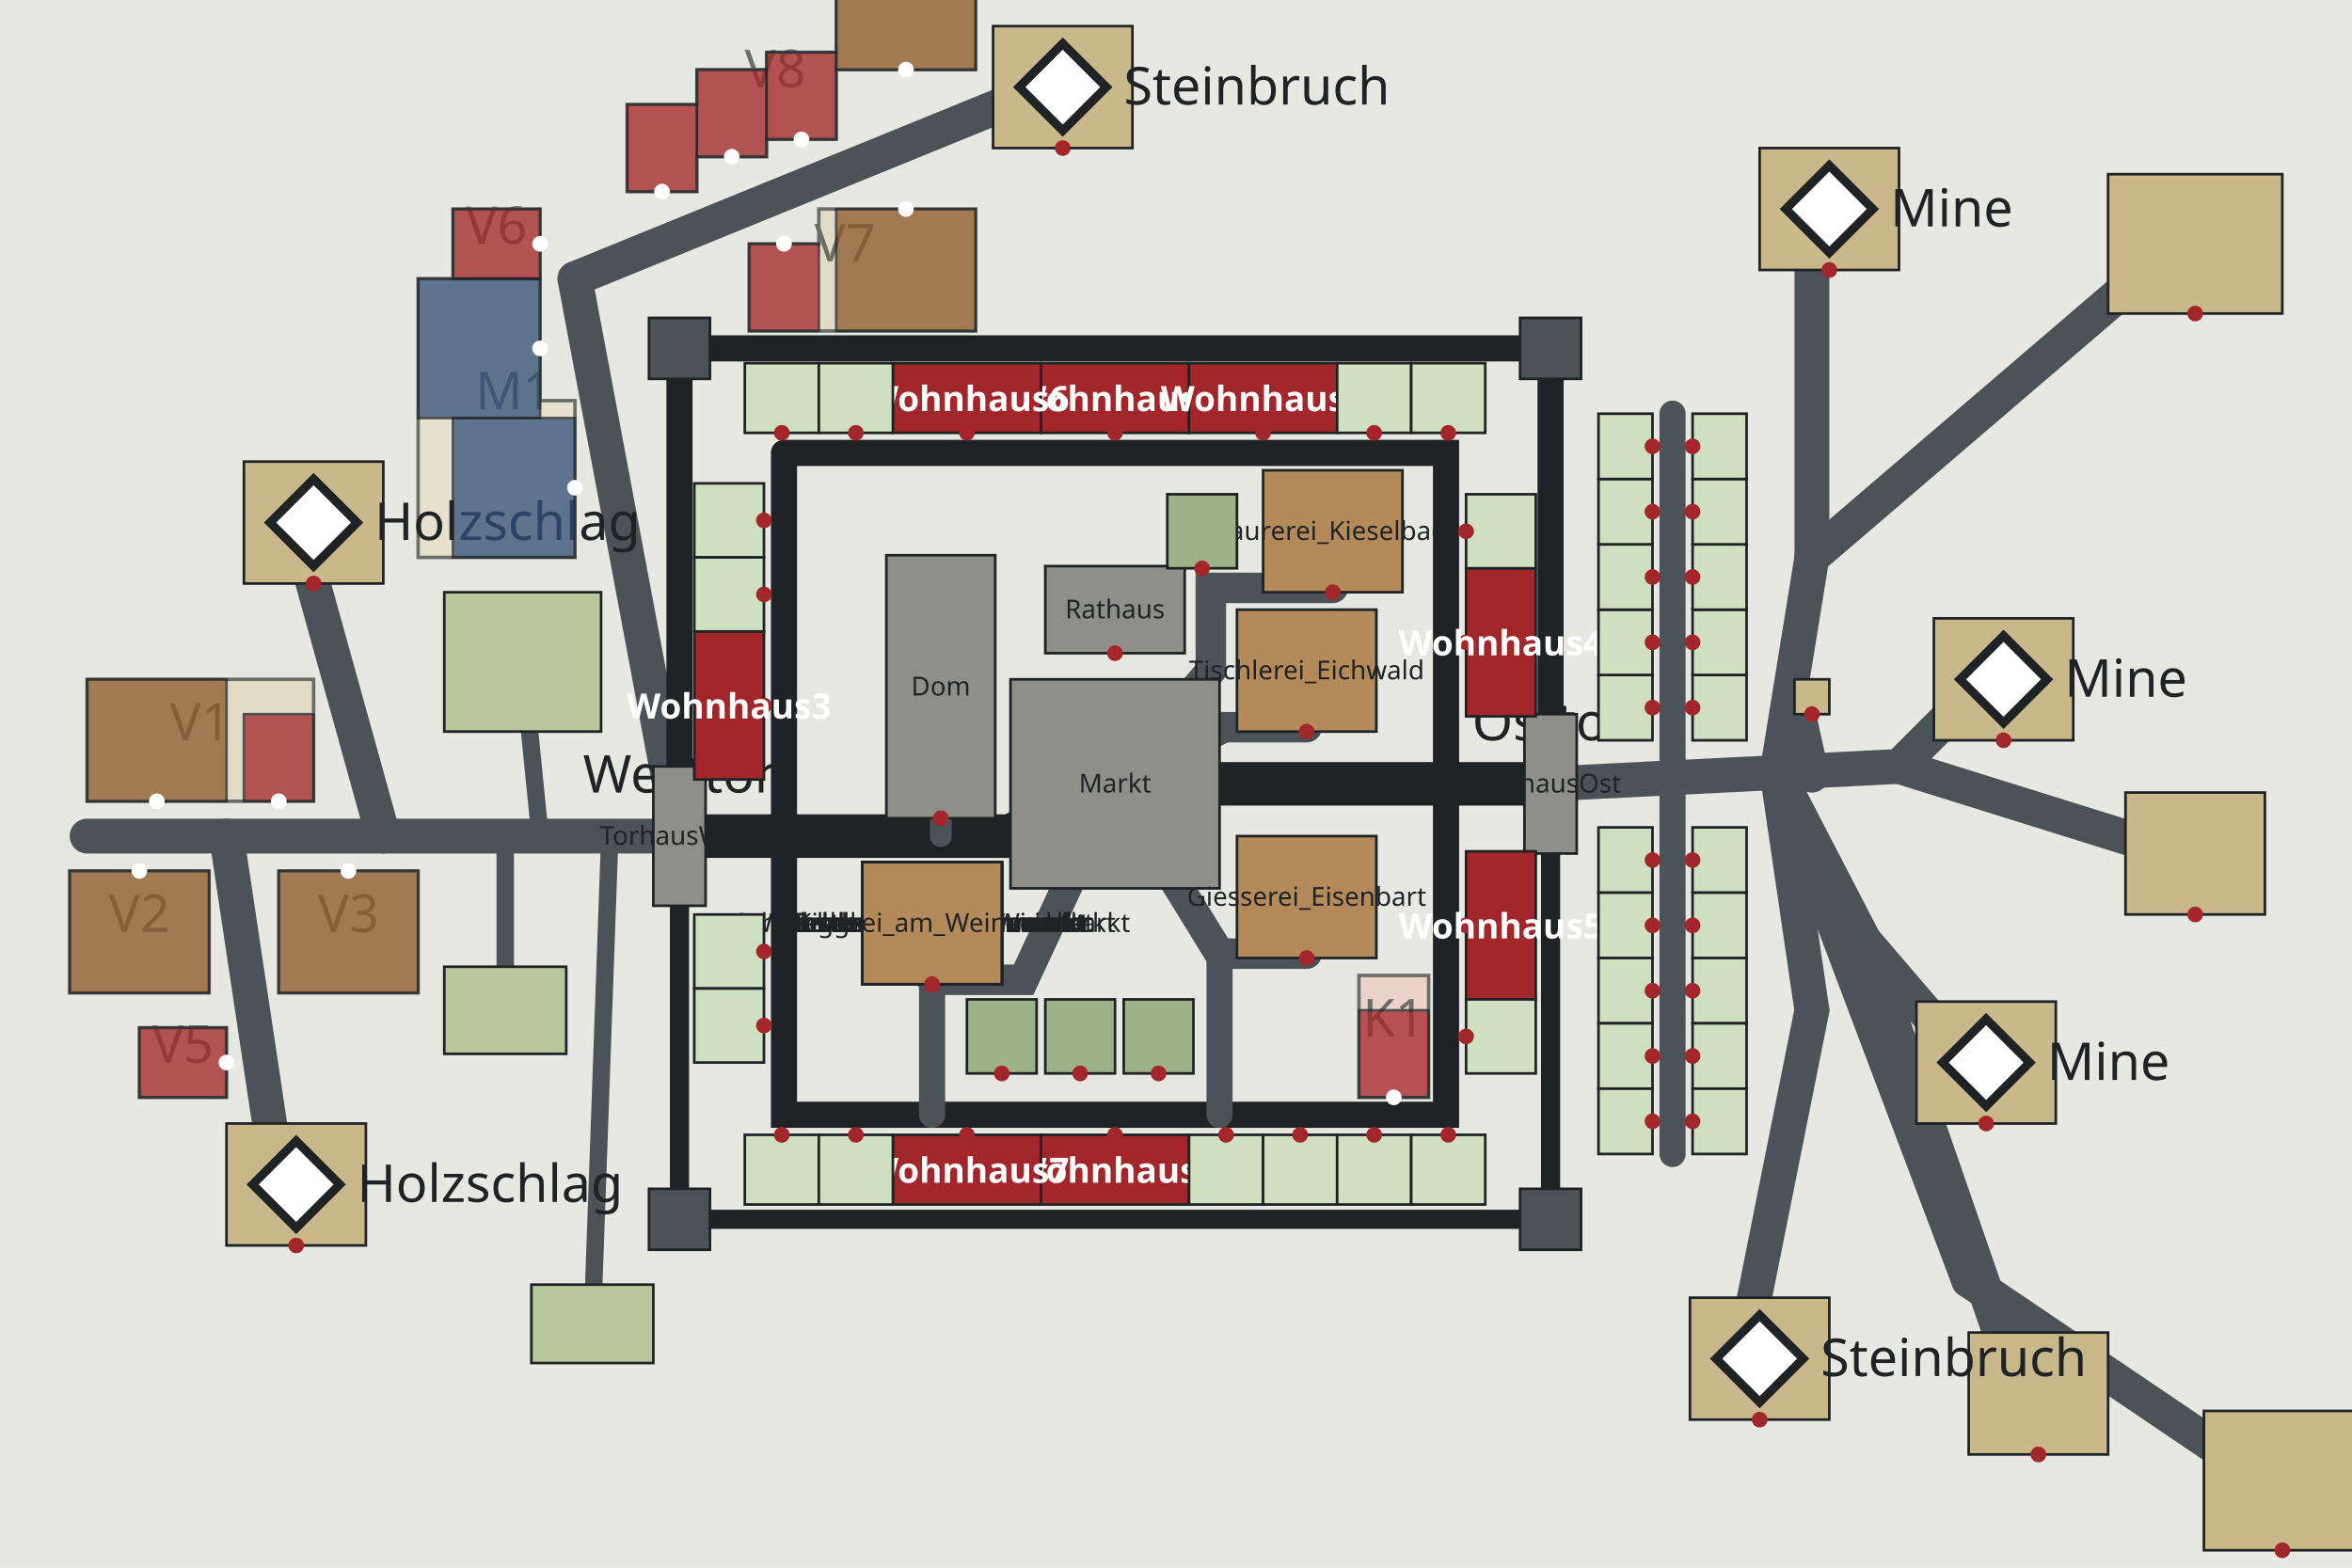
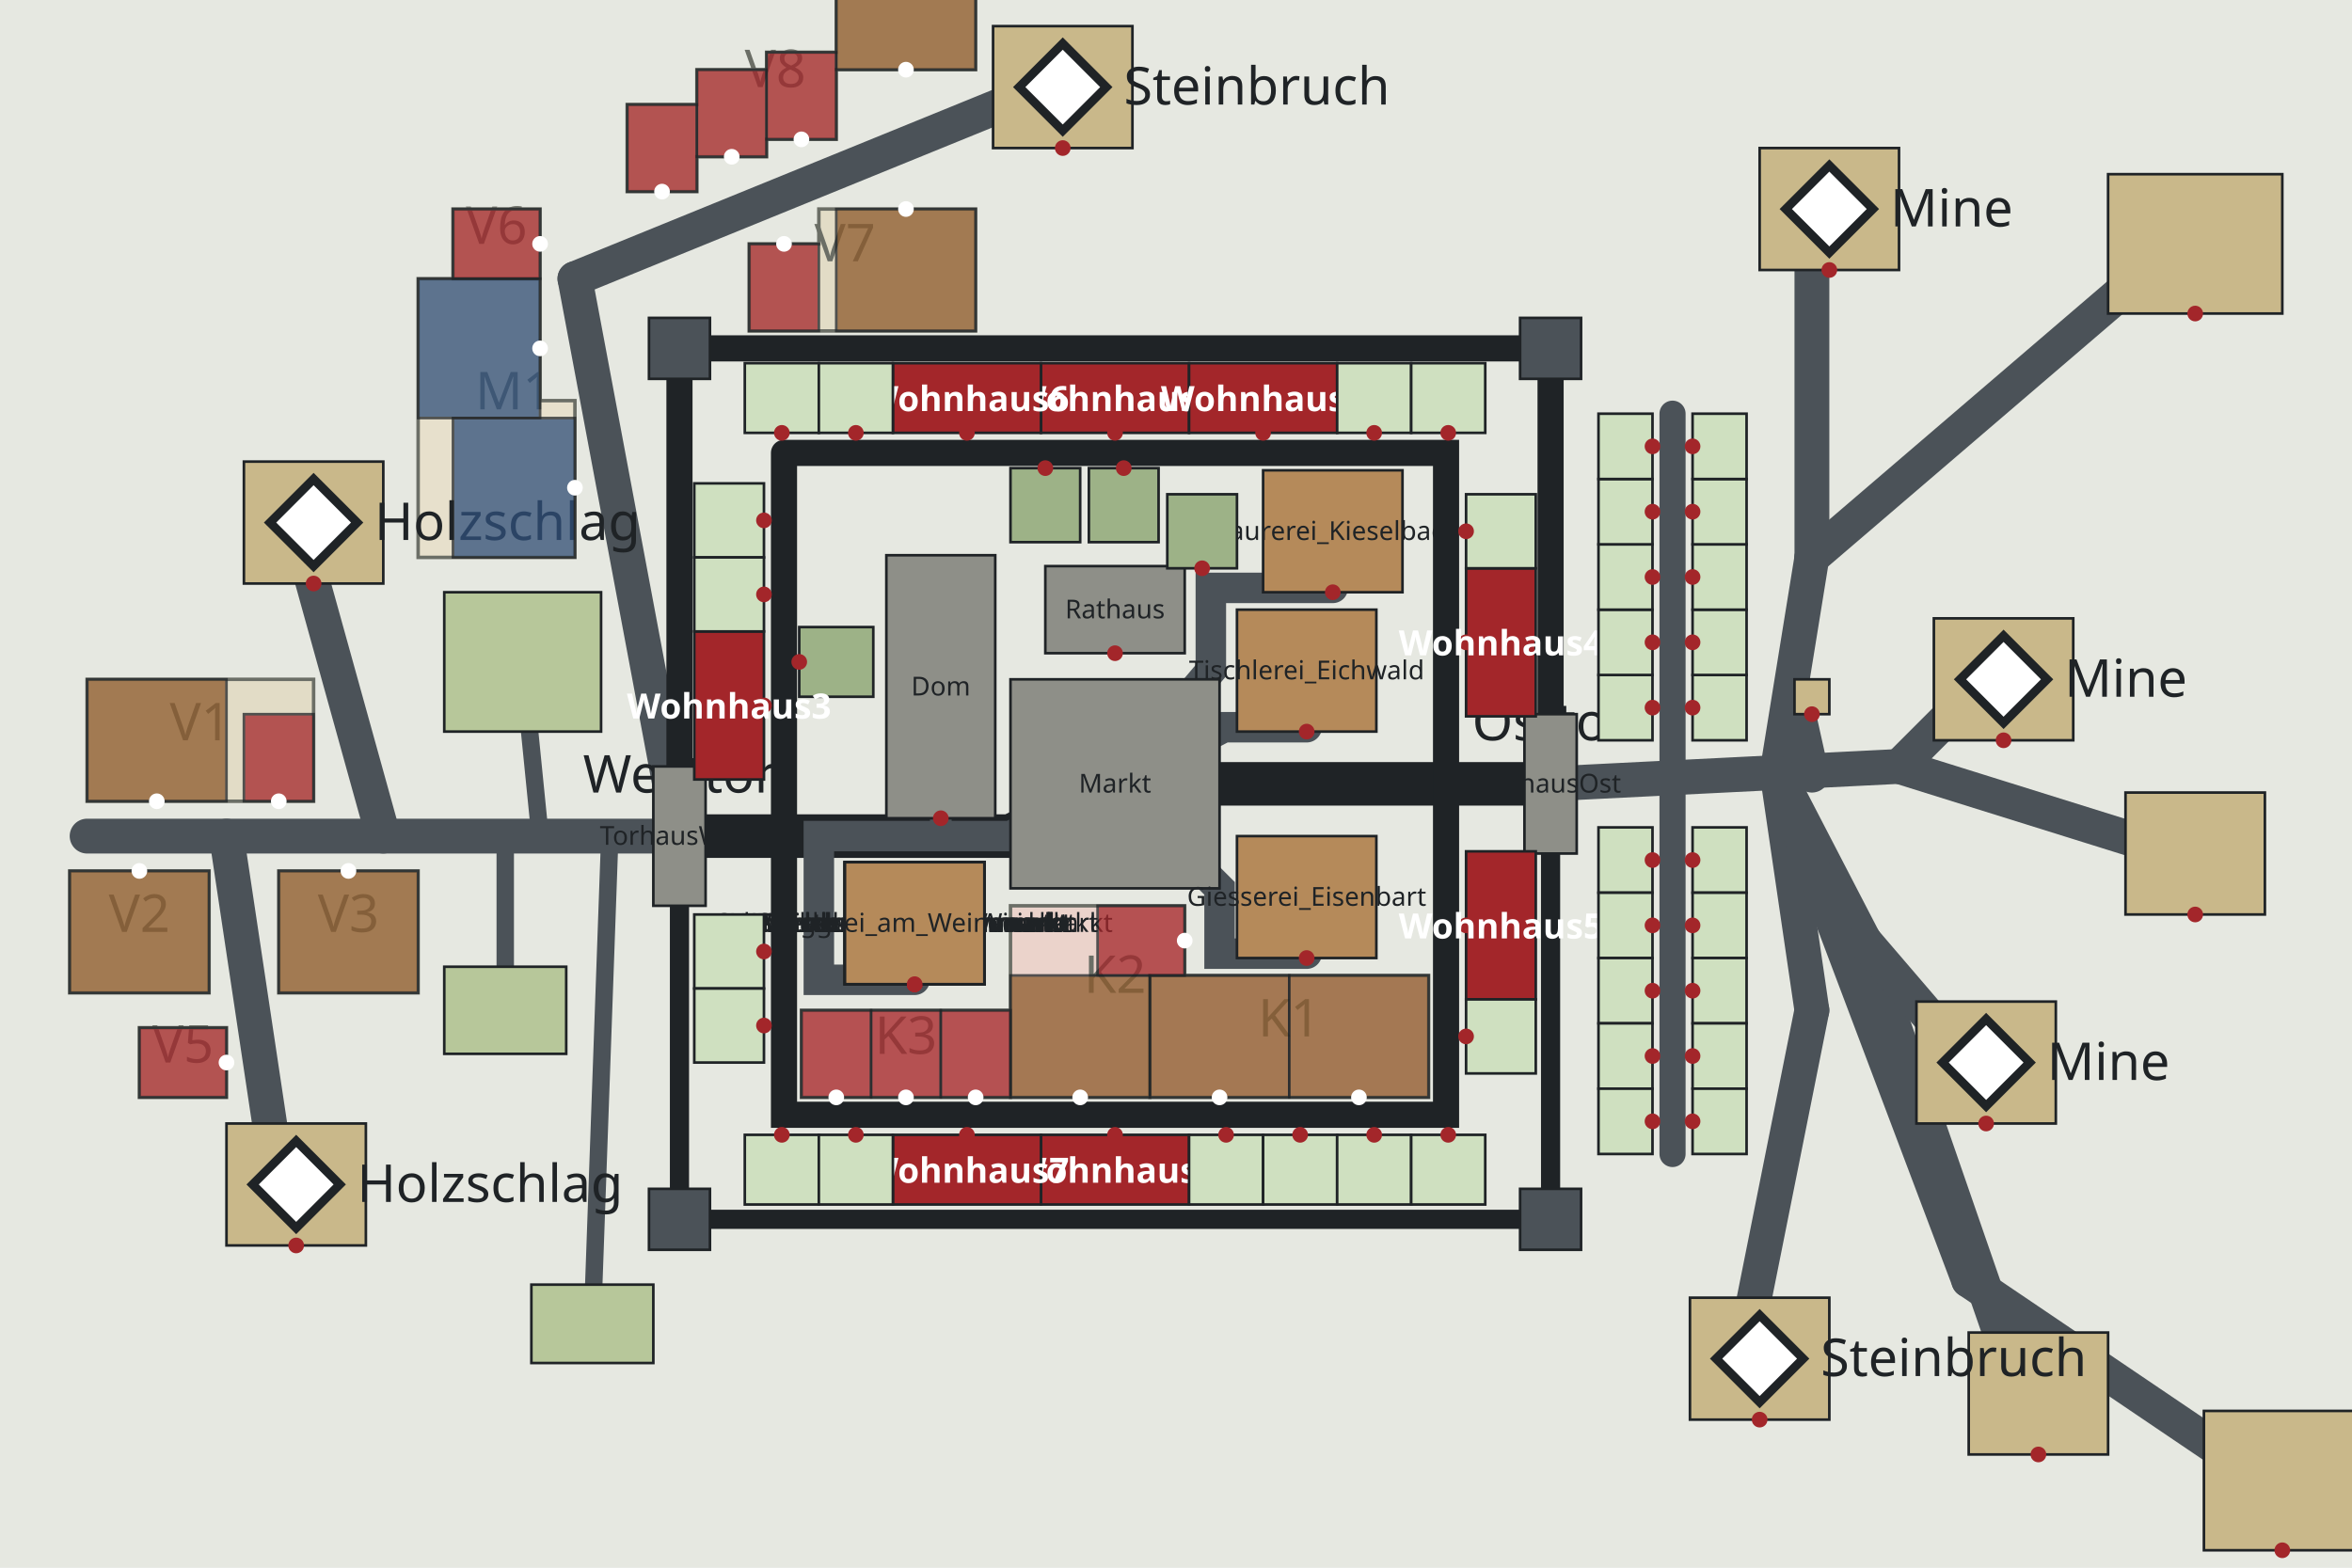
<svg xmlns="http://www.w3.org/2000/svg" viewBox="-128 -90 270 180" font-family="sans-serif">
  <rect x="-128" y="-90" width="270" height="180" fill="#E6E8E1" />
-   <polygon points="28,22 36,22 36,36 28,36" fill="#EBD3CB" stroke="#6B6E66" stroke-width="0.4" />
+   <polygon points="4,22 36,22 36,36 4,36" fill="#EBD3CB" stroke="#6B6E66" stroke-width="0.4" />
+   <polygon points="-12,14 8,14 8,22 4,22 4,36 -12,36" fill="#EBD3CB" stroke="#6B6E66" stroke-width="0.4" />
+   <polygon points="-36,26 -12,26 -12,36 -36,36" fill="#EBD3CB" stroke="#6B6E66" stroke-width="0.4" />
  <polygon points="-118,-12 -92,-12 -92,2 -118,2" fill="#E2DCC6" stroke="#6B6E66" stroke-width="0.4" />
  <polygon points="-120,10 -104,10 -104,24 -120,24" fill="#E2DCC6" stroke="#6B6E66" stroke-width="0.4" />
  <polygon points="-96,10 -80,10 -80,24 -96,24" fill="#E2DCC6" stroke="#6B6E66" stroke-width="0.4" />
  <polygon points="-112,28 -102,28 -102,36 -112,36" fill="#E2DCC6" stroke="#6B6E66" stroke-width="0.4" />
  <polygon points="-80,-58 -66,-58 -66,-44 -62,-44 -62,-26 -80,-26" fill="#E7E0CC" stroke="#6B6E66" stroke-width="0.4" />
  <polygon points="-76,-66 -66,-66 -66,-58 -76,-58" fill="#E2DCC6" stroke="#6B6E66" stroke-width="0.4" />
  <polygon points="-42,-62 -34,-62 -34,-66 -16,-66 -16,-52 -42,-52" fill="#E2DCC6" stroke="#6B6E66" stroke-width="0.4" />
  <polygon points="-56,-78 -48,-78 -48,-82 -40,-82 -40,-84 -32,-84 -32,-96 -16,-96 -16,-82 -32,-82 -32,-74 -40,-74 -40,-72 -48,-72 -48,-68 -56,-68" fill="#E2DCC6" stroke="#6B6E66" stroke-width="0.4" />
  <polyline points="0,0 50,0" fill="none" stroke="#1F2326" stroke-width="5" stroke-linecap="round" />
  <polyline points="50,0 90,-2" fill="none" stroke="#4B5258" stroke-width="4" stroke-linecap="round" />
  <polyline points="0,0 -12,6 -38,6 -50,6" fill="none" stroke="#1F2326" stroke-width="5" stroke-linecap="round" />
  <polyline points="-50,6 -118,6" fill="none" stroke="#4B5258" stroke-width="4" stroke-linecap="round" />
  <polyline points="-38,-38 38,-38 38,38 -38,38 -38,-38" fill="none" stroke="#1F2326" stroke-width="3" stroke-linecap="round" />
-   <polyline points="12,38 12,19.5" fill="none" stroke="#4B5258" stroke-width="3" stroke-linecap="round" />
-   <polyline points="-21,38 -21,22.5" fill="none" stroke="#4B5258" stroke-width="3" stroke-linecap="round" />
  <polyline points="-20,4.2 -20,6" fill="none" stroke="#4B5258" stroke-width="2.5" stroke-linecap="round" />
  <polyline points="64,-42.5 64,42.5" fill="none" stroke="#4B5258" stroke-width="3" stroke-linecap="round" />
-   <polyline points="-21,22.5 -10.5,22.5 0,0" fill="none" stroke="#4B5258" stroke-width="3.5" stroke-linecap="round" />
-   <polyline points="22,19.5 12,19.5 0,0" fill="none" stroke="#4B5258" stroke-width="3.5" stroke-linecap="round" />
+   <polyline points="-23,22.5 -34,22.5 -34,6 -12,6 0,0" fill="none" stroke="#4B5258" stroke-width="3.5" stroke-linecap="round" />
+   <polyline points="22,19.5 12,19.5 12,12 0,0" fill="none" stroke="#4B5258" stroke-width="3.5" stroke-linecap="round" />
  <polyline points="22,-6.5 12.5,-6.5 0,0" fill="none" stroke="#4B5258" stroke-width="3.5" stroke-linecap="round" />
  <polyline points="25,-22.5 11,-22.5 11,-13 0,0" fill="none" stroke="#4B5258" stroke-width="3.5" stroke-linecap="round" />
  <polyline points="76,-1.3 80,26" fill="none" stroke="#4B5258" stroke-width="4" stroke-linecap="round" />
  <polyline points="80,26 72,66" fill="none" stroke="#4B5258" stroke-width="4" stroke-linecap="round" />
  <polyline points="-50,6 -62,-58" fill="none" stroke="#4B5258" stroke-width="4" stroke-linecap="round" />
  <polyline points="-62,-58 -8,-80" fill="none" stroke="#4B5258" stroke-width="4" stroke-linecap="round" />
  <polyline points="76,-1.3 86,18" fill="none" stroke="#4B5258" stroke-width="4" stroke-linecap="round" />
  <polyline points="86,18 104,70" fill="none" stroke="#4B5258" stroke-width="4" stroke-linecap="round" />
  <polyline points="76,-1.3 80,-26" fill="none" stroke="#4B5258" stroke-width="4" stroke-linecap="round" />
  <polyline points="80,-26 122,-62" fill="none" stroke="#4B5258" stroke-width="4" stroke-linecap="round" />
  <polyline points="90,-2 122,8" fill="none" stroke="#4B5258" stroke-width="4" stroke-linecap="round" />
  <polyline points="80,-1 78,-10" fill="none" stroke="#4B5258" stroke-width="4" stroke-linecap="round" />
  <polyline points="76,-1.3 98,57" fill="none" stroke="#4B5258" stroke-width="4" stroke-linecap="round" />
  <polyline points="98,57 132,80" fill="none" stroke="#4B5258" stroke-width="4" stroke-linecap="round" />
  <polyline points="90,-2 100,-12" fill="none" stroke="#4B5258" stroke-width="4" stroke-linecap="round" />
  <polyline points="86,18 98,32" fill="none" stroke="#4B5258" stroke-width="4" stroke-linecap="round" />
  <polyline points="80,-26 80,-66" fill="none" stroke="#4B5258" stroke-width="4" stroke-linecap="round" />
  <polyline points="-84,6 -94,-30" fill="none" stroke="#4B5258" stroke-width="4" stroke-linecap="round" />
  <polyline points="-102,6 -96,46" fill="none" stroke="#4B5258" stroke-width="4" stroke-linecap="round" />
  <polyline points="-70,6 -70,26" fill="none" stroke="#4B5258" stroke-width="2" stroke-linecap="round" />
  <polyline points="-58,6 -60,62" fill="none" stroke="#4B5258" stroke-width="2" stroke-linecap="round" />
  <polyline points="-66,6 -68,-14" fill="none" stroke="#4B5258" stroke-width="2" stroke-linecap="round" />
  <polyline points="50,-4 50,-50 -50,-50 -50,2" fill="none" stroke="#1F2326" stroke-width="3" />
  <polyline points="-50,10 -50,50 50,50 50,4" fill="none" stroke="#1F2326" stroke-width="2.2" />
  <rect x="47" y="-3" width="6" height="6" fill="#1F2326" />
  <text x="50" y="-5" font-size="6" text-anchor="middle" fill="#1F2326">Osttor</text>
  <rect x="-53" y="3" width="6" height="6" fill="#1F2326" />
  <text x="-50" y="1" font-size="6" text-anchor="middle" fill="#1F2326">Westtor</text>
  <rect x="-12" y="-12" width="24" height="24" fill="#8E8F88" stroke="#1F2326" stroke-width="0.3" />
  <text x="0" y="1" font-size="3" text-anchor="middle" fill="#1F2326">Markt</text>
  <rect x="-8" y="-25" width="16" height="10" fill="#8E8F88" stroke="#1F2326" stroke-width="0.3" />
  <circle cx="0" cy="-15" r="0.9" fill="#A3262A" />
  <text x="0" y="-19" font-size="3" text-anchor="middle" fill="#1F2326">Rathaus</text>
  <rect x="-26.25" y="-26.25" width="12.5" height="30.2" fill="#8E8F88" stroke="#1F2326" stroke-width="0.3" />
  <circle cx="-20" cy="3.95" r="0.9" fill="#A3262A" />
  <text x="-20" y="-10.15" font-size="3" text-anchor="middle" fill="#1F2326">Dom</text>
  <rect x="47" y="-8" width="6" height="16" fill="#8E8F88" stroke="#1F2326" stroke-width="0.3" />
  <text x="50" y="1" font-size="3" text-anchor="middle" fill="#1F2326">TorhausOst</text>
  <rect x="-53" y="-2" width="6" height="16" fill="#8E8F88" stroke="#1F2326" stroke-width="0.3" />
  <text x="-50" y="7" font-size="3" text-anchor="middle" fill="#1F2326">TorhausWest</text>
  <rect x="-53.5" y="-53.5" width="7" height="7" fill="#4B5258" stroke="#1F2326" stroke-width="0.3" />
  <rect x="46.5" y="-53.5" width="7" height="7" fill="#4B5258" stroke="#1F2326" stroke-width="0.3" />
  <rect x="-53.5" y="46.5" width="7" height="7" fill="#4B5258" stroke="#1F2326" stroke-width="0.3" />
  <rect x="46.5" y="46.5" width="7" height="7" fill="#4B5258" stroke="#1F2326" stroke-width="0.3" />
-   <rect x="-29" y="9" width="16" height="14" fill="#B58A5A" stroke="#1F2326" stroke-width="0.3" />
-   <circle cx="-21" cy="23" r="0.9" fill="#A3262A" />
-   <text x="-21" y="17" font-size="3" text-anchor="middle" fill="#1F2326">Giesserei_am_Weinmarkt</text>
-   <rect x="-29" y="9" width="16" height="14" fill="#B58A5A" stroke="#1F2326" stroke-width="0.3" />
-   <circle cx="-21" cy="23" r="0.9" fill="#A3262A" />
-   <text x="-21" y="17" font-size="3" text-anchor="middle" fill="#1F2326">Tischlerei_am_Weinmarkt</text>
-   <rect x="-29" y="9" width="16" height="14" fill="#B58A5A" stroke="#1F2326" stroke-width="0.3" />
-   <circle cx="-21" cy="23" r="0.9" fill="#A3262A" />
-   <text x="-21" y="17" font-size="3" text-anchor="middle" fill="#1F2326">Maurerei_am_Weinmarkt</text>
-   <rect x="-29" y="9" width="16" height="14" fill="#B58A5A" stroke="#1F2326" stroke-width="0.3" />
-   <circle cx="-21" cy="23" r="0.9" fill="#A3262A" />
-   <text x="-21" y="17" font-size="3" text-anchor="middle" fill="#1F2326">Tinkturei_am_Weinmarkt</text>
-   <rect x="-29" y="9" width="16" height="14" fill="#B58A5A" stroke="#1F2326" stroke-width="0.3" />
-   <circle cx="-21" cy="23" r="0.9" fill="#A3262A" />
-   <text x="-21" y="17" font-size="3" text-anchor="middle" fill="#1F2326">Schaenke_am_Weinmarkt</text>
-   <rect x="-29" y="9" width="16" height="14" fill="#B58A5A" stroke="#1F2326" stroke-width="0.3" />
-   <circle cx="-21" cy="23" r="0.9" fill="#A3262A" />
-   <text x="-21" y="17" font-size="3" text-anchor="middle" fill="#1F2326">Kirche_am_Weinmarkt</text>
-   <rect x="-29" y="9" width="16" height="14" fill="#B58A5A" stroke="#1F2326" stroke-width="0.3" />
-   <circle cx="-21" cy="23" r="0.9" fill="#A3262A" />
-   <text x="-21" y="17" font-size="3" text-anchor="middle" fill="#1F2326">Schmugglerloch_am_Weinmarkt</text>
-   <rect x="-29" y="9" width="16" height="14" fill="#B58A5A" stroke="#1F2326" stroke-width="0.3" />
-   <circle cx="-21" cy="23" r="0.9" fill="#A3262A" />
-   <text x="-21" y="17" font-size="3" text-anchor="middle" fill="#1F2326">Wachhaus_am_Weinmarkt</text>
-   <rect x="-29" y="9" width="16" height="14" fill="#B58A5A" stroke="#1F2326" stroke-width="0.3" />
-   <circle cx="-21" cy="23" r="0.9" fill="#A3262A" />
-   <text x="-21" y="17" font-size="3" text-anchor="middle" fill="#1F2326">Wechselstube_am_Weinmarkt</text>
-   <rect x="-29" y="9" width="16" height="14" fill="#B58A5A" stroke="#1F2326" stroke-width="0.3" />
-   <circle cx="-21" cy="23" r="0.9" fill="#A3262A" />
-   <text x="-21" y="17" font-size="3" text-anchor="middle" fill="#1F2326">Siederei_am_Weinmarkt</text>
+   <rect x="-31" y="9" width="16" height="14" fill="#B58A5A" stroke="#1F2326" stroke-width="0.3" />
+   <circle cx="-23" cy="23" r="0.9" fill="#A3262A" />
+   <text x="-23" y="17" font-size="3" text-anchor="middle" fill="#1F2326">Giesserei_am_Weinmarkt</text>
+   <rect x="-31" y="9" width="16" height="14" fill="#B58A5A" stroke="#1F2326" stroke-width="0.3" />
+   <circle cx="-23" cy="23" r="0.9" fill="#A3262A" />
+   <text x="-23" y="17" font-size="3" text-anchor="middle" fill="#1F2326">Tischlerei_am_Weinmarkt</text>
+   <rect x="-31" y="9" width="16" height="14" fill="#B58A5A" stroke="#1F2326" stroke-width="0.3" />
+   <circle cx="-23" cy="23" r="0.9" fill="#A3262A" />
+   <text x="-23" y="17" font-size="3" text-anchor="middle" fill="#1F2326">Maurerei_am_Weinmarkt</text>
+   <rect x="-31" y="9" width="16" height="14" fill="#B58A5A" stroke="#1F2326" stroke-width="0.3" />
+   <circle cx="-23" cy="23" r="0.9" fill="#A3262A" />
+   <text x="-23" y="17" font-size="3" text-anchor="middle" fill="#1F2326">Tinkturei_am_Weinmarkt</text>
+   <rect x="-31" y="9" width="16" height="14" fill="#B58A5A" stroke="#1F2326" stroke-width="0.3" />
+   <circle cx="-23" cy="23" r="0.9" fill="#A3262A" />
+   <text x="-23" y="17" font-size="3" text-anchor="middle" fill="#1F2326">Schaenke_am_Weinmarkt</text>
+   <rect x="-31" y="9" width="16" height="14" fill="#B58A5A" stroke="#1F2326" stroke-width="0.3" />
+   <circle cx="-23" cy="23" r="0.9" fill="#A3262A" />
+   <text x="-23" y="17" font-size="3" text-anchor="middle" fill="#1F2326">Kirche_am_Weinmarkt</text>
+   <rect x="-31" y="9" width="16" height="14" fill="#B58A5A" stroke="#1F2326" stroke-width="0.3" />
+   <circle cx="-23" cy="23" r="0.9" fill="#A3262A" />
+   <text x="-23" y="17" font-size="3" text-anchor="middle" fill="#1F2326">Schmugglerloch_am_Weinmarkt</text>
+   <rect x="-31" y="9" width="16" height="14" fill="#B58A5A" stroke="#1F2326" stroke-width="0.3" />
+   <circle cx="-23" cy="23" r="0.9" fill="#A3262A" />
+   <text x="-23" y="17" font-size="3" text-anchor="middle" fill="#1F2326">Wachhaus_am_Weinmarkt</text>
+   <rect x="-31" y="9" width="16" height="14" fill="#B58A5A" stroke="#1F2326" stroke-width="0.3" />
+   <circle cx="-23" cy="23" r="0.9" fill="#A3262A" />
+   <text x="-23" y="17" font-size="3" text-anchor="middle" fill="#1F2326">Wechselstube_am_Weinmarkt</text>
+   <rect x="-31" y="9" width="16" height="14" fill="#B58A5A" stroke="#1F2326" stroke-width="0.3" />
+   <circle cx="-23" cy="23" r="0.9" fill="#A3262A" />
+   <text x="-23" y="17" font-size="3" text-anchor="middle" fill="#1F2326">Siederei_am_Weinmarkt</text>
  <rect x="14" y="6" width="16" height="14" fill="#B58A5A" stroke="#1F2326" stroke-width="0.3" />
  <circle cx="22" cy="20" r="0.9" fill="#A3262A" />
  <text x="22" y="14" font-size="3" text-anchor="middle" fill="#1F2326">Giesserei_Eisenbart</text>
  <rect x="14" y="-20" width="16" height="14" fill="#B58A5A" stroke="#1F2326" stroke-width="0.3" />
  <circle cx="22" cy="-6" r="0.9" fill="#A3262A" />
  <text x="22" y="-12" font-size="3" text-anchor="middle" fill="#1F2326">Tischlerei_Eichwald</text>
  <rect x="17" y="-36" width="16" height="14" fill="#B58A5A" stroke="#1F2326" stroke-width="0.3" />
  <circle cx="25" cy="-22" r="0.9" fill="#A3262A" />
  <text x="25" y="-28" font-size="3" text-anchor="middle" fill="#1F2326">Maurerei_Kieselbach</text>
  <rect x="66" y="59" width="16" height="14" fill="#C9B88A" stroke="#1F2326" stroke-width="0.3" />
  <circle cx="74" cy="73" r="0.9" fill="#A3262A" />
  <rect x="-14" y="-87" width="16" height="14" fill="#C9B88A" stroke="#1F2326" stroke-width="0.3" />
  <circle cx="-6" cy="-73" r="0.9" fill="#A3262A" />
  <rect x="98" y="63" width="16" height="14" fill="#C9B88A" stroke="#1F2326" stroke-width="0.3" />
  <circle cx="106" cy="77" r="0.9" fill="#A3262A" />
  <rect x="114" y="-70" width="20" height="16" fill="#C9B88A" stroke="#1F2326" stroke-width="0.3" />
  <circle cx="124" cy="-54" r="0.9" fill="#A3262A" />
  <rect x="116" y="1" width="16" height="14" fill="#C9B88A" stroke="#1F2326" stroke-width="0.3" />
  <circle cx="124" cy="15" r="0.9" fill="#A3262A" />
  <rect x="78" y="-12" width="4" height="4" fill="#C9B88A" stroke="#1F2326" stroke-width="0.3" />
  <circle cx="80" cy="-8" r="0.9" fill="#A3262A" />
  <rect x="125" y="72" width="18" height="16" fill="#C9B88A" stroke="#1F2326" stroke-width="0.3" />
  <circle cx="134" cy="88" r="0.9" fill="#A3262A" />
  <rect x="94" y="-19" width="16" height="14" fill="#C9B88A" stroke="#1F2326" stroke-width="0.3" />
  <circle cx="102" cy="-5" r="0.9" fill="#A3262A" />
  <rect x="92" y="25" width="16" height="14" fill="#C9B88A" stroke="#1F2326" stroke-width="0.3" />
  <circle cx="100" cy="39" r="0.9" fill="#A3262A" />
  <rect x="74" y="-73" width="16" height="14" fill="#C9B88A" stroke="#1F2326" stroke-width="0.3" />
  <circle cx="82" cy="-59" r="0.9" fill="#A3262A" />
  <rect x="-100" y="-37" width="16" height="14" fill="#C9B88A" stroke="#1F2326" stroke-width="0.3" />
  <circle cx="-92" cy="-23" r="0.9" fill="#A3262A" />
  <rect x="-102" y="39" width="16" height="14" fill="#C9B88A" stroke="#1F2326" stroke-width="0.3" />
  <circle cx="-94" cy="53" r="0.9" fill="#A3262A" />
  <rect x="-77" y="21" width="14" height="10" fill="#B7C79A" stroke="#1F2326" stroke-width="0.3" />
  <rect x="-67" y="57.5" width="14" height="9" fill="#B7C79A" stroke="#1F2326" stroke-width="0.3" />
  <rect x="-77" y="-22" width="18" height="16" fill="#B7C79A" stroke="#1F2326" stroke-width="0.3" />
  <rect x="6" y="-33.25" width="8" height="8.5" fill="#9DB287" stroke="#1F2326" stroke-width="0.3" />
  <circle cx="10" cy="-24.75" r="0.9" fill="#A3262A" />
-   <rect x="-8" y="24.75" width="8" height="8.5" fill="#9DB287" stroke="#1F2326" stroke-width="0.3" />
-   <circle cx="-4" cy="33.25" r="0.9" fill="#A3262A" />
-   <rect x="1" y="24.75" width="8" height="8.5" fill="#9DB287" stroke="#1F2326" stroke-width="0.3" />
-   <circle cx="5" cy="33.25" r="0.9" fill="#A3262A" />
-   <rect x="-17" y="24.75" width="8" height="8.5" fill="#9DB287" stroke="#1F2326" stroke-width="0.3" />
-   <circle cx="-13" cy="33.25" r="0.9" fill="#A3262A" />
+   <rect x="-12" y="-36.25" width="8" height="8.5" fill="#9DB287" stroke="#1F2326" stroke-width="0.3" />
+   <circle cx="-8" cy="-36.25" r="0.9" fill="#A3262A" />
+   <rect x="-3" y="-36.25" width="8" height="8.5" fill="#9DB287" stroke="#1F2326" stroke-width="0.3" />
+   <circle cx="1" cy="-36.25" r="0.9" fill="#A3262A" />
+   <rect x="-36.25" y="-18" width="8.5" height="8" fill="#9DB287" stroke="#1F2326" stroke-width="0.3" />
+   <circle cx="-36.25" cy="-14" r="0.9" fill="#A3262A" />
  <rect x="-8.5" y="-48.3" width="17" height="8" fill="#A3262A" stroke="#1F2326" stroke-width="0.3" />
  <circle cx="0" cy="-40.3" r="0.9" fill="#A3262A" />
  <text x="0" y="-42.8" font-size="4" text-anchor="middle" fill="#fff" font-weight="bold">Wohnhaus1</text>
  <rect x="-8.5" y="40.3" width="17" height="8" fill="#A3262A" stroke="#1F2326" stroke-width="0.3" />
  <circle cx="0" cy="40.3" r="0.9" fill="#A3262A" />
  <text x="0" y="45.8" font-size="4" text-anchor="middle" fill="#fff" font-weight="bold">Wohnhaus2</text>
  <rect x="-48.3" y="-17.5" width="8" height="17" fill="#A3262A" stroke="#1F2326" stroke-width="0.3" />
  <circle cx="-40.3" cy="-9" r="0.9" fill="#A3262A" />
  <text x="-44.3" y="-7.5" font-size="4" text-anchor="middle" fill="#fff" font-weight="bold">Wohnhaus3</text>
  <rect x="40.3" y="-24.75" width="8" height="17" fill="#A3262A" stroke="#1F2326" stroke-width="0.3" />
  <circle cx="40.3" cy="-16.25" r="0.9" fill="#A3262A" />
  <text x="44.3" y="-14.75" font-size="4" text-anchor="middle" fill="#fff" font-weight="bold">Wohnhaus4</text>
  <rect x="40.3" y="7.75" width="8" height="17" fill="#A3262A" stroke="#1F2326" stroke-width="0.3" />
  <circle cx="40.3" cy="16.25" r="0.9" fill="#A3262A" />
  <text x="44.3" y="17.75" font-size="4" text-anchor="middle" fill="#fff" font-weight="bold">Wohnhaus5</text>
  <rect x="-25.5" y="-48.3" width="17" height="8" fill="#A3262A" stroke="#1F2326" stroke-width="0.3" />
  <circle cx="-17" cy="-40.3" r="0.9" fill="#A3262A" />
  <text x="-17" y="-42.8" font-size="4" text-anchor="middle" fill="#fff" font-weight="bold">Wohnhaus6</text>
  <rect x="-25.5" y="40.3" width="17" height="8" fill="#A3262A" stroke="#1F2326" stroke-width="0.3" />
  <circle cx="-17" cy="40.3" r="0.9" fill="#A3262A" />
  <text x="-17" y="45.8" font-size="4" text-anchor="middle" fill="#fff" font-weight="bold">Wohnhaus7</text>
  <rect x="8.5" y="-48.3" width="17" height="8" fill="#A3262A" stroke="#1F2326" stroke-width="0.3" />
  <circle cx="17" cy="-40.3" r="0.9" fill="#A3262A" />
  <text x="17" y="-42.8" font-size="4" text-anchor="middle" fill="#fff" font-weight="bold">Wohnhaus8</text>
  <rect x="-42.5" y="-48.3" width="8.5" height="8" fill="#CFE0C0" stroke="#1F2326" stroke-width="0.3" />
  <circle cx="-38.25" cy="-40.3" r="0.9" fill="#A3262A" />
  <rect x="-34" y="-48.3" width="8.5" height="8" fill="#CFE0C0" stroke="#1F2326" stroke-width="0.3" />
  <circle cx="-29.75" cy="-40.3" r="0.9" fill="#A3262A" />
  <rect x="25.5" y="-48.3" width="8.5" height="8" fill="#CFE0C0" stroke="#1F2326" stroke-width="0.3" />
  <circle cx="29.75" cy="-40.3" r="0.9" fill="#A3262A" />
  <rect x="34" y="-48.3" width="8.5" height="8" fill="#CFE0C0" stroke="#1F2326" stroke-width="0.3" />
  <circle cx="38.25" cy="-40.3" r="0.9" fill="#A3262A" />
  <rect x="-42.5" y="40.3" width="8.5" height="8" fill="#CFE0C0" stroke="#1F2326" stroke-width="0.3" />
  <circle cx="-38.25" cy="40.3" r="0.9" fill="#A3262A" />
  <rect x="-34" y="40.3" width="8.5" height="8" fill="#CFE0C0" stroke="#1F2326" stroke-width="0.3" />
  <circle cx="-29.75" cy="40.3" r="0.9" fill="#A3262A" />
  <rect x="8.5" y="40.3" width="8.5" height="8" fill="#CFE0C0" stroke="#1F2326" stroke-width="0.3" />
  <circle cx="12.75" cy="40.3" r="0.9" fill="#A3262A" />
  <rect x="17" y="40.3" width="8.5" height="8" fill="#CFE0C0" stroke="#1F2326" stroke-width="0.3" />
  <circle cx="21.25" cy="40.3" r="0.9" fill="#A3262A" />
  <rect x="25.5" y="40.3" width="8.5" height="8" fill="#CFE0C0" stroke="#1F2326" stroke-width="0.3" />
  <circle cx="29.75" cy="40.3" r="0.9" fill="#A3262A" />
  <rect x="34" y="40.3" width="8.5" height="8" fill="#CFE0C0" stroke="#1F2326" stroke-width="0.3" />
  <circle cx="38.25" cy="40.3" r="0.9" fill="#A3262A" />
  <rect x="40.3" y="-33.25" width="8" height="8.5" fill="#CFE0C0" stroke="#1F2326" stroke-width="0.3" />
  <circle cx="40.3" cy="-29" r="0.9" fill="#A3262A" />
  <rect x="40.3" y="24.75" width="8" height="8.5" fill="#CFE0C0" stroke="#1F2326" stroke-width="0.3" />
  <circle cx="40.3" cy="29" r="0.9" fill="#A3262A" />
  <rect x="-48.3" y="-34.5" width="8" height="8.5" fill="#CFE0C0" stroke="#1F2326" stroke-width="0.3" />
  <circle cx="-40.3" cy="-30.25" r="0.9" fill="#A3262A" />
  <rect x="-48.3" y="-26" width="8" height="8.5" fill="#CFE0C0" stroke="#1F2326" stroke-width="0.3" />
  <circle cx="-40.3" cy="-21.75" r="0.9" fill="#A3262A" />
  <rect x="-48.3" y="15" width="8" height="8.5" fill="#CFE0C0" stroke="#1F2326" stroke-width="0.3" />
  <circle cx="-40.3" cy="19.25" r="0.9" fill="#A3262A" />
  <rect x="-48.3" y="23.5" width="8" height="8.5" fill="#CFE0C0" stroke="#1F2326" stroke-width="0.3" />
  <circle cx="-40.3" cy="27.75" r="0.9" fill="#A3262A" />
  <rect x="55.5" y="-12.5" width="6.2" height="7.5" fill="#CFE0C0" stroke="#1F2326" stroke-width="0.3" />
  <circle cx="61.7" cy="-8.75" r="0.9" fill="#A3262A" />
  <rect x="55.5" y="5" width="6.2" height="7.5" fill="#CFE0C0" stroke="#1F2326" stroke-width="0.3" />
  <circle cx="61.7" cy="8.75" r="0.9" fill="#A3262A" />
  <rect x="66.3" y="-12.5" width="6.2" height="7.5" fill="#CFE0C0" stroke="#1F2326" stroke-width="0.3" />
  <circle cx="66.3" cy="-8.75" r="0.9" fill="#A3262A" />
  <rect x="66.3" y="5" width="6.2" height="7.5" fill="#CFE0C0" stroke="#1F2326" stroke-width="0.3" />
  <circle cx="66.3" cy="8.75" r="0.9" fill="#A3262A" />
  <rect x="55.5" y="-20" width="6.2" height="7.5" fill="#CFE0C0" stroke="#1F2326" stroke-width="0.3" />
  <circle cx="61.7" cy="-16.25" r="0.9" fill="#A3262A" />
  <rect x="55.5" y="12.5" width="6.2" height="7.5" fill="#CFE0C0" stroke="#1F2326" stroke-width="0.3" />
  <circle cx="61.7" cy="16.25" r="0.9" fill="#A3262A" />
  <rect x="66.3" y="-20" width="6.2" height="7.5" fill="#CFE0C0" stroke="#1F2326" stroke-width="0.3" />
  <circle cx="66.3" cy="-16.25" r="0.9" fill="#A3262A" />
  <rect x="66.3" y="12.5" width="6.2" height="7.5" fill="#CFE0C0" stroke="#1F2326" stroke-width="0.3" />
  <circle cx="66.3" cy="16.25" r="0.9" fill="#A3262A" />
  <rect x="55.5" y="-27.5" width="6.2" height="7.5" fill="#CFE0C0" stroke="#1F2326" stroke-width="0.3" />
  <circle cx="61.7" cy="-23.75" r="0.9" fill="#A3262A" />
  <rect x="55.5" y="20" width="6.2" height="7.5" fill="#CFE0C0" stroke="#1F2326" stroke-width="0.3" />
  <circle cx="61.7" cy="23.75" r="0.9" fill="#A3262A" />
  <rect x="66.3" y="-27.5" width="6.2" height="7.5" fill="#CFE0C0" stroke="#1F2326" stroke-width="0.3" />
  <circle cx="66.3" cy="-23.75" r="0.9" fill="#A3262A" />
  <rect x="66.3" y="20" width="6.2" height="7.5" fill="#CFE0C0" stroke="#1F2326" stroke-width="0.3" />
  <circle cx="66.3" cy="23.75" r="0.9" fill="#A3262A" />
  <rect x="55.5" y="-35" width="6.2" height="7.5" fill="#CFE0C0" stroke="#1F2326" stroke-width="0.3" />
  <circle cx="61.7" cy="-31.25" r="0.9" fill="#A3262A" />
  <rect x="55.5" y="27.5" width="6.2" height="7.5" fill="#CFE0C0" stroke="#1F2326" stroke-width="0.3" />
  <circle cx="61.7" cy="31.25" r="0.9" fill="#A3262A" />
  <rect x="66.3" y="-35" width="6.2" height="7.5" fill="#CFE0C0" stroke="#1F2326" stroke-width="0.3" />
  <circle cx="66.3" cy="-31.25" r="0.9" fill="#A3262A" />
  <rect x="66.3" y="27.5" width="6.2" height="7.5" fill="#CFE0C0" stroke="#1F2326" stroke-width="0.3" />
  <circle cx="66.3" cy="31.25" r="0.9" fill="#A3262A" />
  <rect x="55.5" y="-42.5" width="6.2" height="7.5" fill="#CFE0C0" stroke="#1F2326" stroke-width="0.3" />
  <circle cx="61.7" cy="-38.75" r="0.9" fill="#A3262A" />
  <rect x="55.5" y="35" width="6.2" height="7.5" fill="#CFE0C0" stroke="#1F2326" stroke-width="0.3" />
  <circle cx="61.7" cy="38.75" r="0.9" fill="#A3262A" />
  <rect x="66.3" y="-42.5" width="6.2" height="7.5" fill="#CFE0C0" stroke="#1F2326" stroke-width="0.3" />
  <circle cx="66.3" cy="-38.75" r="0.9" fill="#A3262A" />
  <rect x="66.3" y="35" width="6.2" height="7.5" fill="#CFE0C0" stroke="#1F2326" stroke-width="0.3" />
  <circle cx="66.3" cy="38.75" r="0.9" fill="#A3262A" />
  <polygon points="74,61 79,66 74,71 69,66" fill="#FFFFFF" stroke="#1F2326" />
  <text x="81" y="68" font-size="6" fill="#1F2326">Steinbruch</text>
  <polygon points="-6,-85 -1,-80 -6,-75 -11,-80" fill="#FFFFFF" stroke="#1F2326" />
  <text x="1" y="-78" font-size="6" fill="#1F2326">Steinbruch</text>
  <polygon points="102,-17 107,-12 102,-7 97,-12" fill="#FFFFFF" stroke="#1F2326" />
  <text x="109" y="-10" font-size="6" fill="#1F2326">Mine</text>
  <polygon points="100,27 105,32 100,37 95,32" fill="#FFFFFF" stroke="#1F2326" />
  <text x="107" y="34" font-size="6" fill="#1F2326">Mine</text>
  <polygon points="82,-71 87,-66 82,-61 77,-66" fill="#FFFFFF" stroke="#1F2326" />
  <text x="89" y="-64" font-size="6" fill="#1F2326">Mine</text>
  <polygon points="-92,-35 -87,-30 -92,-25 -97,-30" fill="#FFFFFF" stroke="#1F2326" />
  <text x="-85" y="-28" font-size="6" fill="#1F2326">Holzschlag</text>
  <polygon points="-94,41 -89,46 -94,51 -99,46" fill="#FFFFFF" stroke="#1F2326" />
  <text x="-87" y="48" font-size="6" fill="#1F2326">Holzschlag</text>
-   <text x="32" y="29" font-size="6" text-anchor="middle" fill="#6B6E66">K1</text>
+   <text x="20" y="29" font-size="6" text-anchor="middle" fill="#6B6E66">K1</text>
+   <text x="0" y="24" font-size="6" text-anchor="middle" fill="#6B6E66">K2</text>
+   <text x="-24" y="31" font-size="6" text-anchor="middle" fill="#6B6E66">K3</text>
  <text x="-105" y="-5" font-size="6" text-anchor="middle" fill="#6B6E66">V1</text>
  <text x="-112" y="17" font-size="6" text-anchor="middle" fill="#6B6E66">V2</text>
  <text x="-88" y="17" font-size="6" text-anchor="middle" fill="#6B6E66">V3</text>
  <text x="-107" y="32" font-size="6" text-anchor="middle" fill="#6B6E66">V5</text>
  <text x="-69" y="-43" font-size="6" text-anchor="middle" fill="#6B6E66">M1</text>
  <text x="-71" y="-62" font-size="6" text-anchor="middle" fill="#6B6E66">V6</text>
  <text x="-31" y="-60" font-size="6" text-anchor="middle" fill="#6B6E66">V7</text>
  <text x="-39" y="-80" font-size="6" text-anchor="middle" fill="#6B6E66">V8</text>
  <rect x="-118" y="-12" width="16" height="14" fill="#8C5A2B" opacity="0.75" stroke="#1F2326" stroke-width="0.3" />
  <circle cx="-110" cy="2" r="0.9" fill="#fff" />
  <rect x="-100" y="-8" width="8" height="10" fill="#A3262A" opacity="0.75" stroke="#1F2326" stroke-width="0.3" />
  <circle cx="-96" cy="2" r="0.9" fill="#fff" />
  <rect x="-120" y="10" width="16" height="14" fill="#8C5A2B" opacity="0.75" stroke="#1F2326" stroke-width="0.3" />
  <circle cx="-112" cy="10" r="0.9" fill="#fff" />
  <rect x="-96" y="10" width="16" height="14" fill="#8C5A2B" opacity="0.75" stroke="#1F2326" stroke-width="0.3" />
  <circle cx="-88" cy="10" r="0.9" fill="#fff" />
  <rect x="-112" y="28" width="10" height="8" fill="#A3262A" opacity="0.75" stroke="#1F2326" stroke-width="0.3" />
  <circle cx="-102" cy="32" r="0.9" fill="#fff" />
  <rect x="-80" y="-58" width="14" height="16" fill="#2F4F7A" opacity="0.75" stroke="#1F2326" stroke-width="0.3" />
  <circle cx="-66" cy="-50" r="0.9" fill="#fff" />
  <rect x="-76" y="-42" width="14" height="16" fill="#2F4F7A" opacity="0.75" stroke="#1F2326" stroke-width="0.3" />
  <circle cx="-62" cy="-34" r="0.9" fill="#fff" />
  <rect x="-76" y="-66" width="10" height="8" fill="#A3262A" opacity="0.75" stroke="#1F2326" stroke-width="0.3" />
  <circle cx="-66" cy="-62" r="0.9" fill="#fff" />
  <rect x="-32" y="-66" width="16" height="14" fill="#8C5A2B" opacity="0.75" stroke="#1F2326" stroke-width="0.3" />
  <circle cx="-24" cy="-66" r="0.9" fill="#fff" />
  <rect x="-42" y="-62" width="8" height="10" fill="#A3262A" opacity="0.75" stroke="#1F2326" stroke-width="0.3" />
  <circle cx="-38" cy="-62" r="0.9" fill="#fff" />
  <rect x="-56" y="-78" width="8" height="10" fill="#A3262A" opacity="0.75" stroke="#1F2326" stroke-width="0.3" />
  <circle cx="-52" cy="-68" r="0.9" fill="#fff" />
  <rect x="-48" y="-82" width="8" height="10" fill="#A3262A" opacity="0.75" stroke="#1F2326" stroke-width="0.3" />
  <circle cx="-44" cy="-72" r="0.9" fill="#fff" />
  <rect x="-40" y="-84" width="8" height="10" fill="#A3262A" opacity="0.75" stroke="#1F2326" stroke-width="0.3" />
  <circle cx="-36" cy="-74" r="0.9" fill="#fff" />
  <rect x="-32" y="-96" width="16" height="14" fill="#8C5A2B" opacity="0.75" stroke="#1F2326" stroke-width="0.3" />
  <circle cx="-24" cy="-82" r="0.9" fill="#fff" />
-   <rect x="28" y="26" width="8" height="10" fill="#A3262A" opacity="0.75" stroke="#1F2326" stroke-width="0.3" />
-   <circle cx="32" cy="36" r="0.9" fill="#fff" />
+   <rect x="4" y="22" width="16" height="14" fill="#8C5A2B" opacity="0.75" stroke="#1F2326" stroke-width="0.3" />
+   <circle cx="12" cy="36" r="0.9" fill="#fff" />
+   <rect x="20" y="22" width="16" height="14" fill="#8C5A2B" opacity="0.75" stroke="#1F2326" stroke-width="0.3" />
+   <circle cx="28" cy="36" r="0.9" fill="#fff" />
+   <rect x="-12" y="22" width="16" height="14" fill="#8C5A2B" opacity="0.75" stroke="#1F2326" stroke-width="0.3" />
+   <circle cx="-4" cy="36" r="0.9" fill="#fff" />
+   <rect x="-2" y="14" width="10" height="8" fill="#A3262A" opacity="0.75" stroke="#1F2326" stroke-width="0.3" />
+   <circle cx="8" cy="18" r="0.9" fill="#fff" />
+   <rect x="-36" y="26" width="8" height="10" fill="#A3262A" opacity="0.75" stroke="#1F2326" stroke-width="0.3" />
+   <circle cx="-32" cy="36" r="0.9" fill="#fff" />
+   <rect x="-28" y="26" width="8" height="10" fill="#A3262A" opacity="0.75" stroke="#1F2326" stroke-width="0.3" />
+   <circle cx="-24" cy="36" r="0.9" fill="#fff" />
+   <rect x="-20" y="26" width="8" height="10" fill="#A3262A" opacity="0.75" stroke="#1F2326" stroke-width="0.3" />
+   <circle cx="-16" cy="36" r="0.9" fill="#fff" />
</svg>
